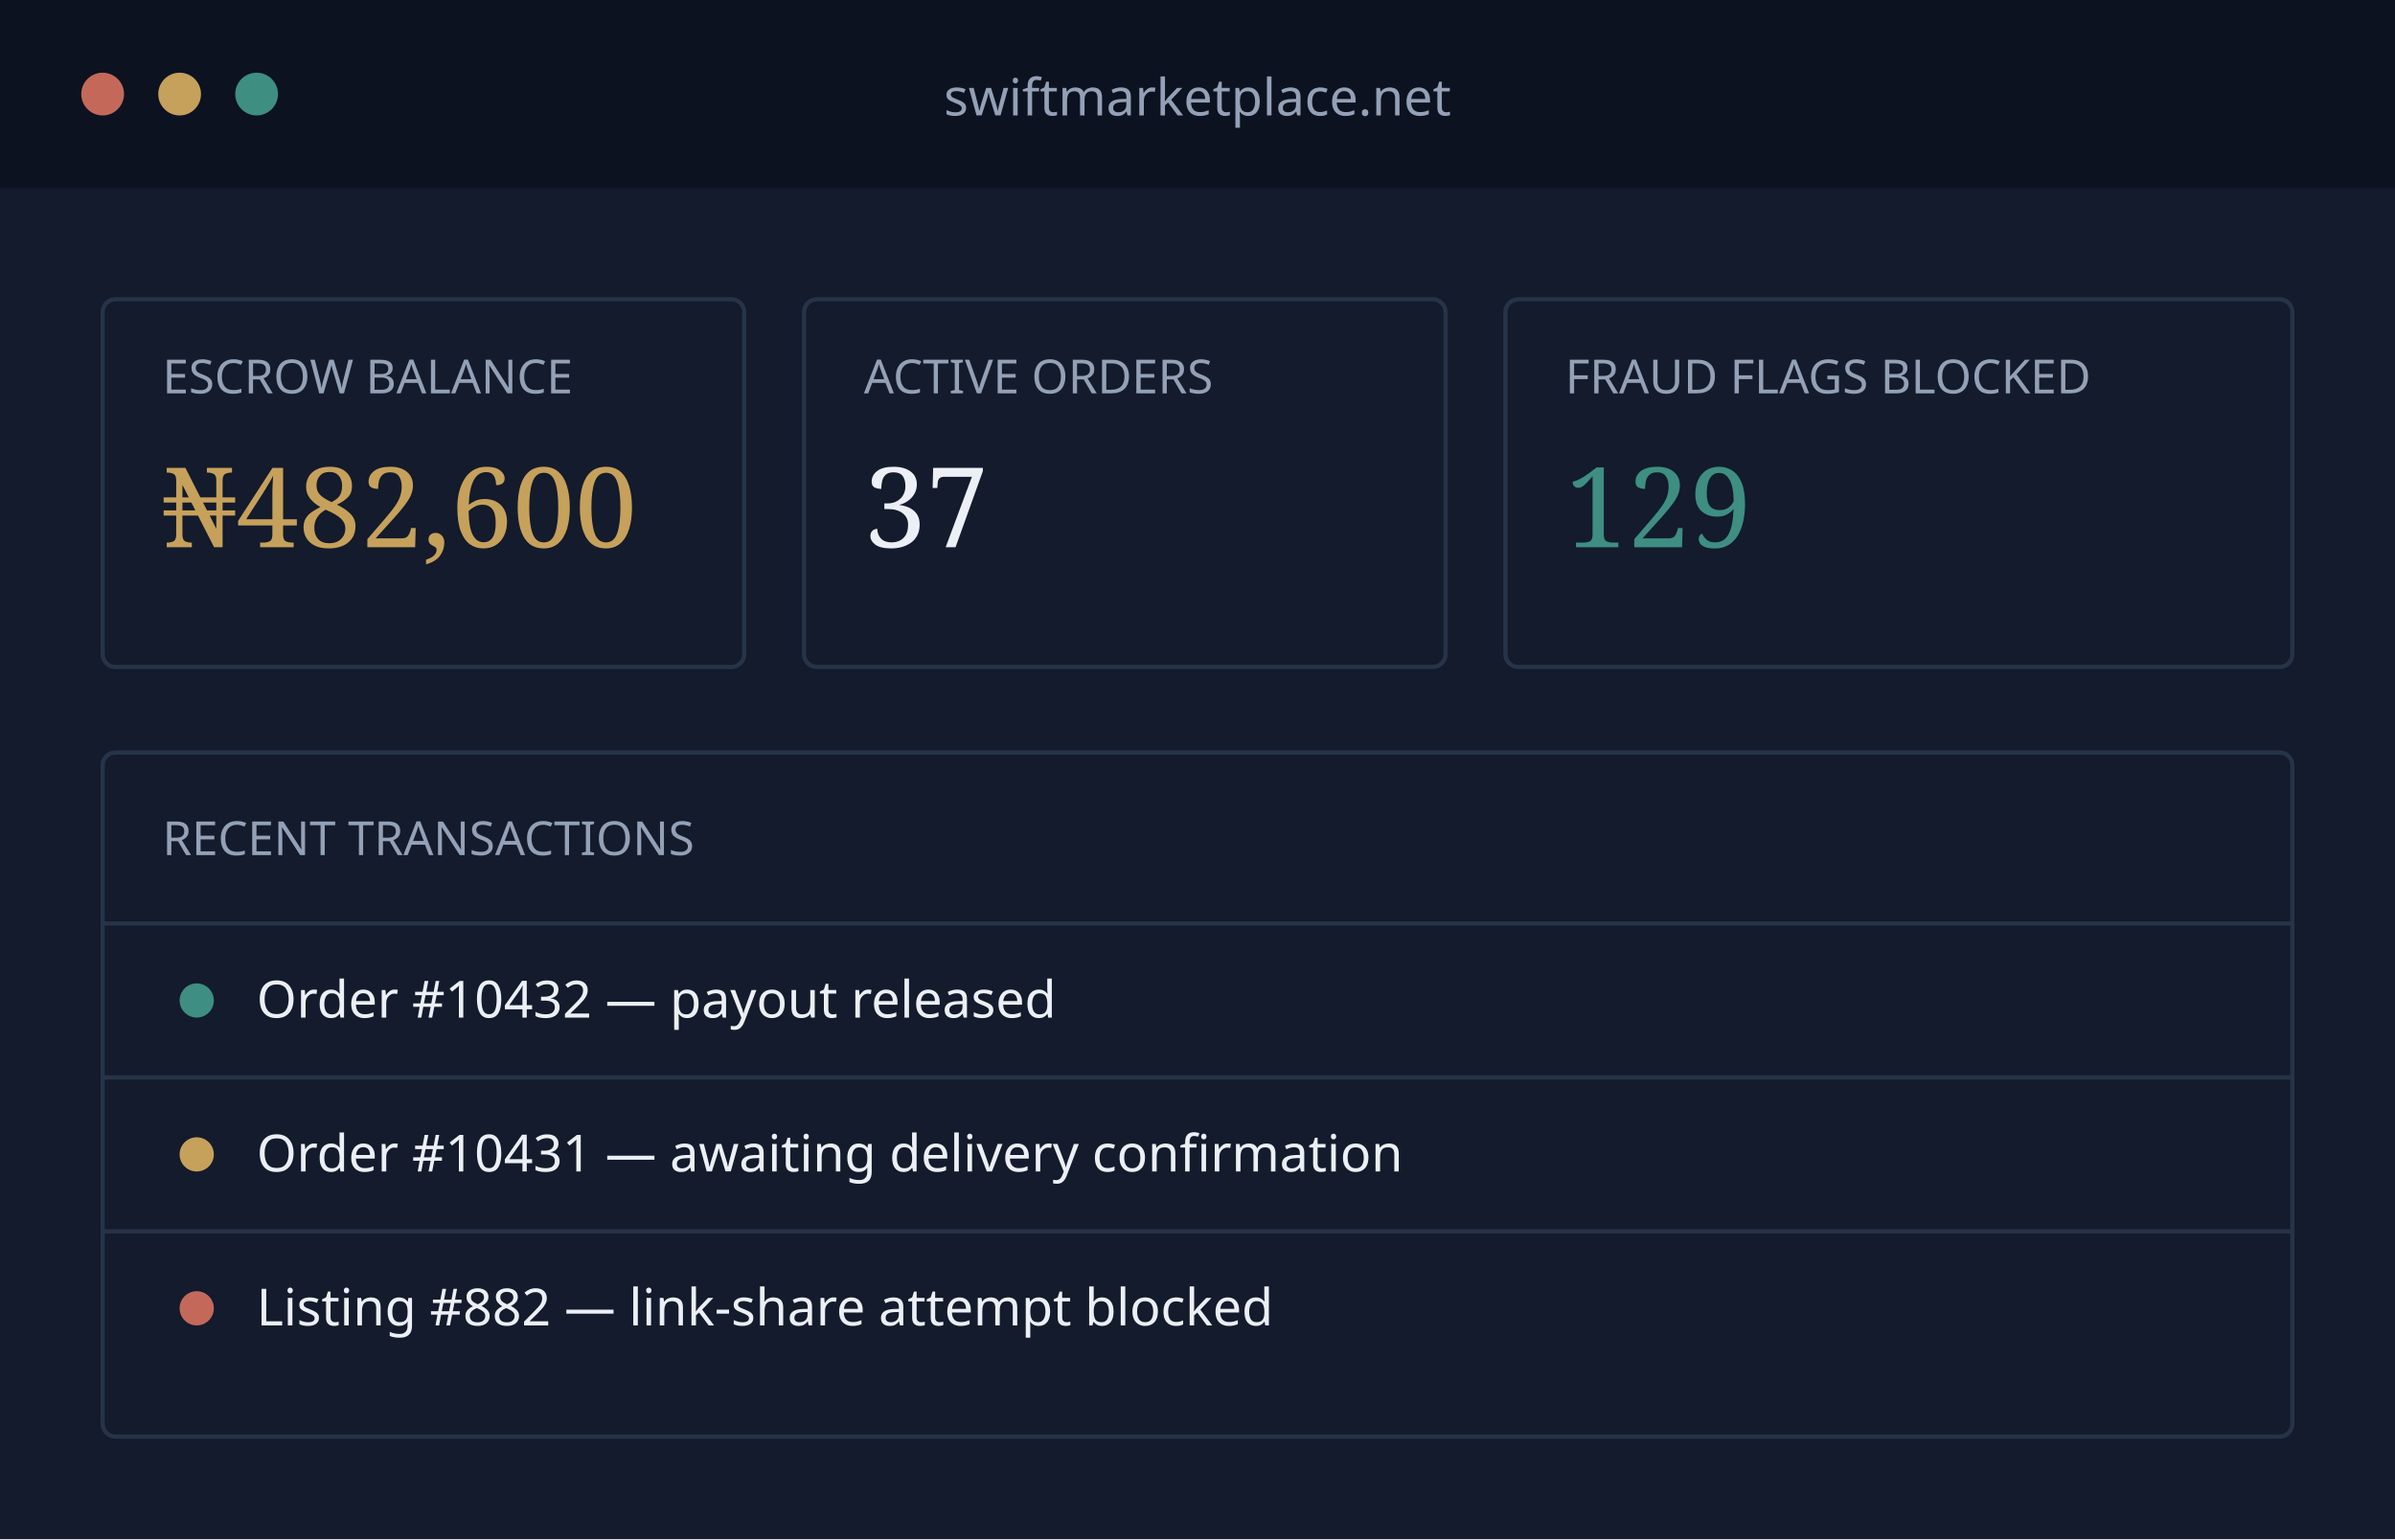
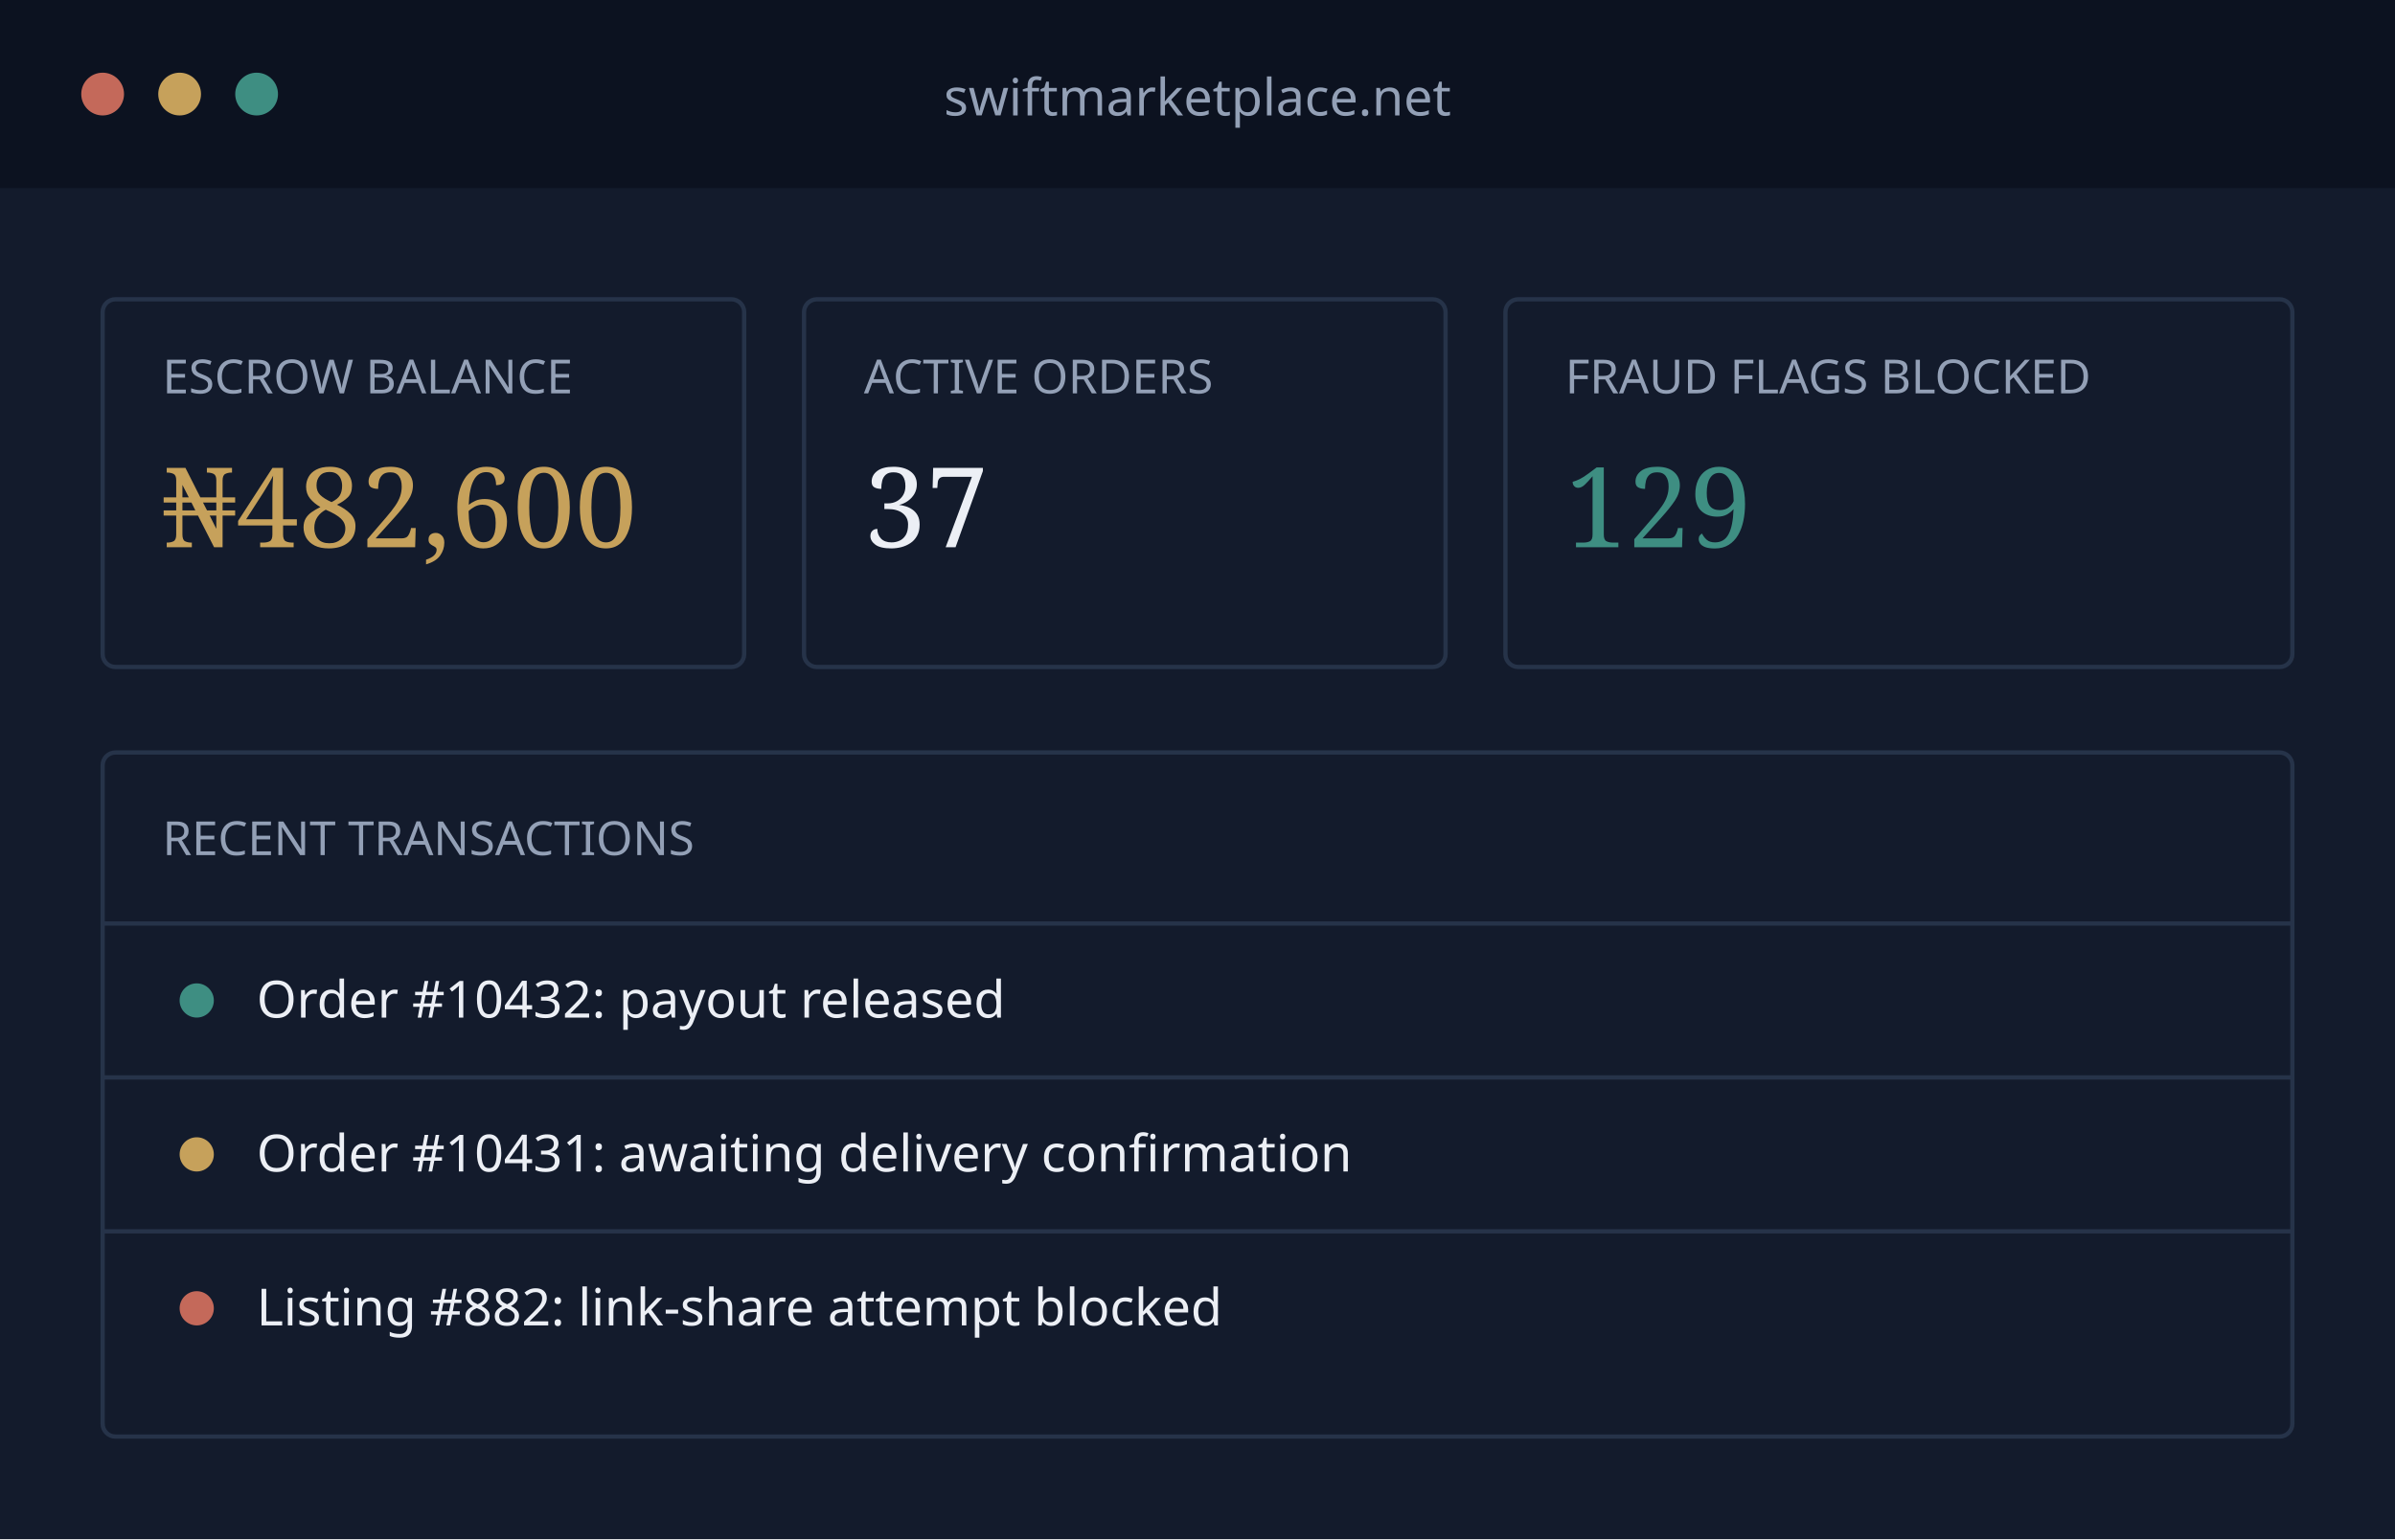
<svg xmlns="http://www.w3.org/2000/svg" viewBox="0 0 560 360" role="img" aria-label="SwiftMarketplace escrow dashboard interface mockup">
  <rect width="560" height="360" fill="#131B2C" />
  <rect x="0" y="0" width="560" height="44" fill="#0C1220" />
  <circle cx="24" cy="22" r="5" fill="#C4695A" />
  <circle cx="42" cy="22" r="5" fill="#C6A15B" />
  <circle cx="60" cy="22" r="5" fill="#3E8E82" />
  <text x="280" y="27" text-anchor="middle" font-family="Work Sans, sans-serif" font-size="12" fill="#93A0B6">swiftmarketplace.net</text>
  <rect x="24" y="70" width="150" height="86" rx="3" fill="none" stroke="#263349" />
  <text x="38" y="92" font-family="Work Sans" font-size="11" fill="#93A0B6">ESCROW BALANCE</text>
  <text x="38" y="128" font-family="Fraunces, serif" font-size="26" fill="#C6A15B">₦482,600</text>
  <rect x="188" y="70" width="150" height="86" rx="3" fill="none" stroke="#263349" />
  <text x="202" y="92" font-family="Work Sans" font-size="11" fill="#93A0B6">ACTIVE ORDERS</text>
  <text x="202" y="128" font-family="Fraunces, serif" font-size="26" fill="#ECEFF5">37</text>
  <rect x="352" y="70" width="184" height="86" rx="3" fill="none" stroke="#263349" />
  <text x="366" y="92" font-family="Work Sans" font-size="11" fill="#93A0B6">FRAUD FLAGS BLOCKED</text>
  <text x="366" y="128" font-family="Fraunces, serif" font-size="26" fill="#3E8E82">129</text>
  <rect x="24" y="176" width="512" height="160" rx="3" fill="none" stroke="#263349" />
  <text x="38" y="200" font-family="Work Sans" font-size="11" fill="#93A0B6">RECENT TRANSACTIONS</text>
  <g stroke="#263349">
    <line x1="24" y1="216" x2="536" y2="216" />
    <line x1="24" y1="252" x2="536" y2="252" />
    <line x1="24" y1="288" x2="536" y2="288" />
  </g>
  <circle cx="46" cy="234" r="4" fill="#3E8E82" />
-   <text x="60" y="238" font-family="Work Sans" font-size="12" fill="#ECEFF5">Order #10432 — payout released</text>
+   <text x="60" y="238" font-family="Work Sans" font-size="12" fill="#ECEFF5">Order #10432: payout released</text>
  <circle cx="46" cy="270" r="4" fill="#C6A15B" />
-   <text x="60" y="274" font-family="Work Sans" font-size="12" fill="#ECEFF5">Order #10431 — awaiting delivery confirmation</text>
+   <text x="60" y="274" font-family="Work Sans" font-size="12" fill="#ECEFF5">Order #10431: awaiting delivery confirmation</text>
  <circle cx="46" cy="306" r="4" fill="#C4695A" />
-   <text x="60" y="310" font-family="Work Sans" font-size="12" fill="#ECEFF5">Listing #882 — link-share attempt blocked</text>
+   <text x="60" y="310" font-family="Work Sans" font-size="12" fill="#ECEFF5">Listing #882: link-share attempt blocked</text>
</svg>
